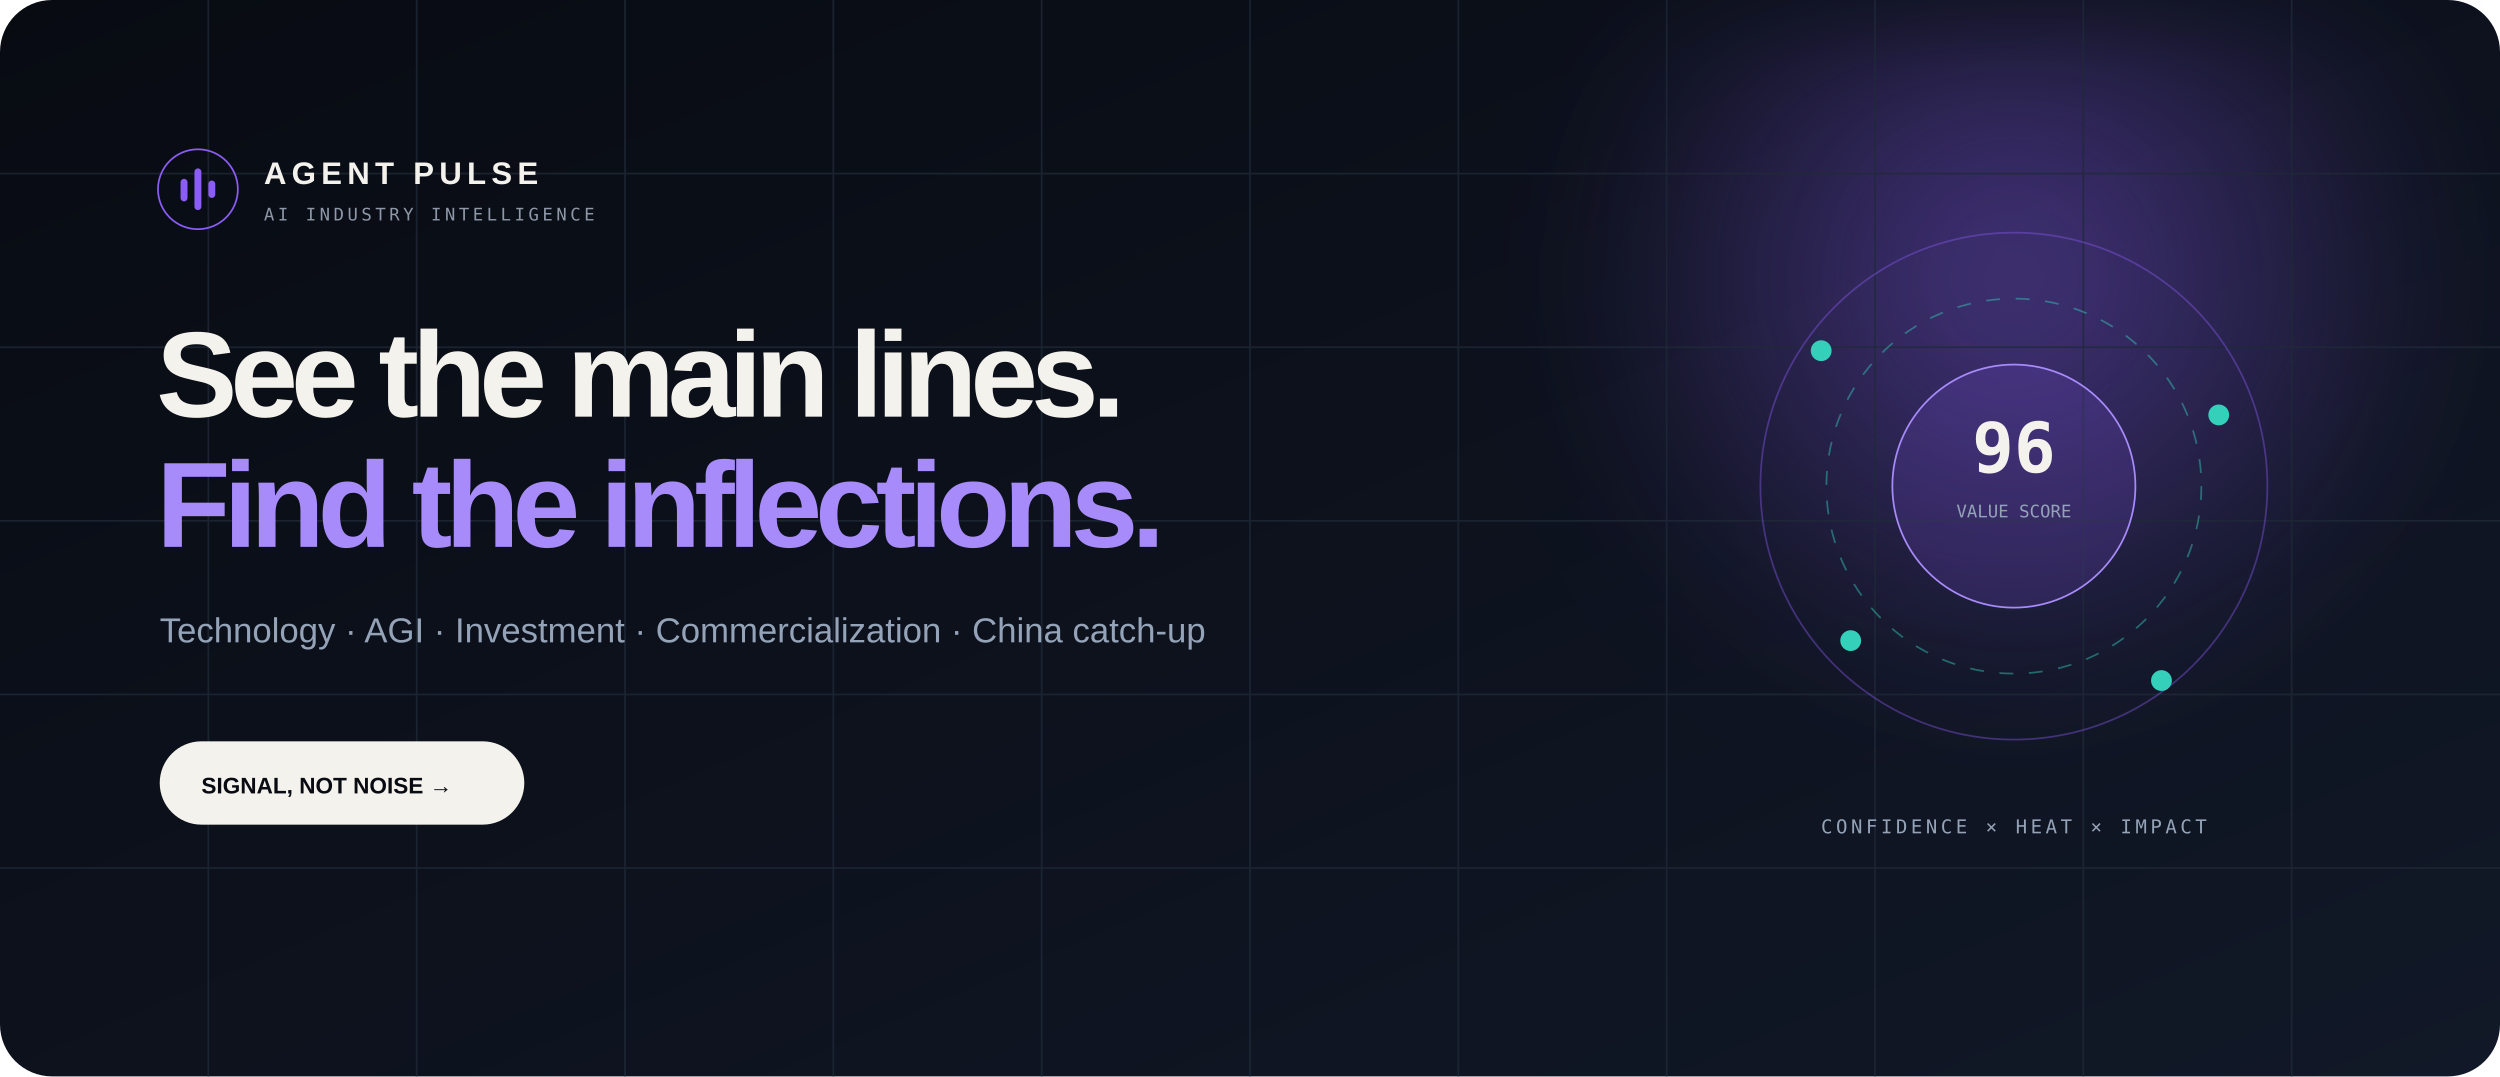
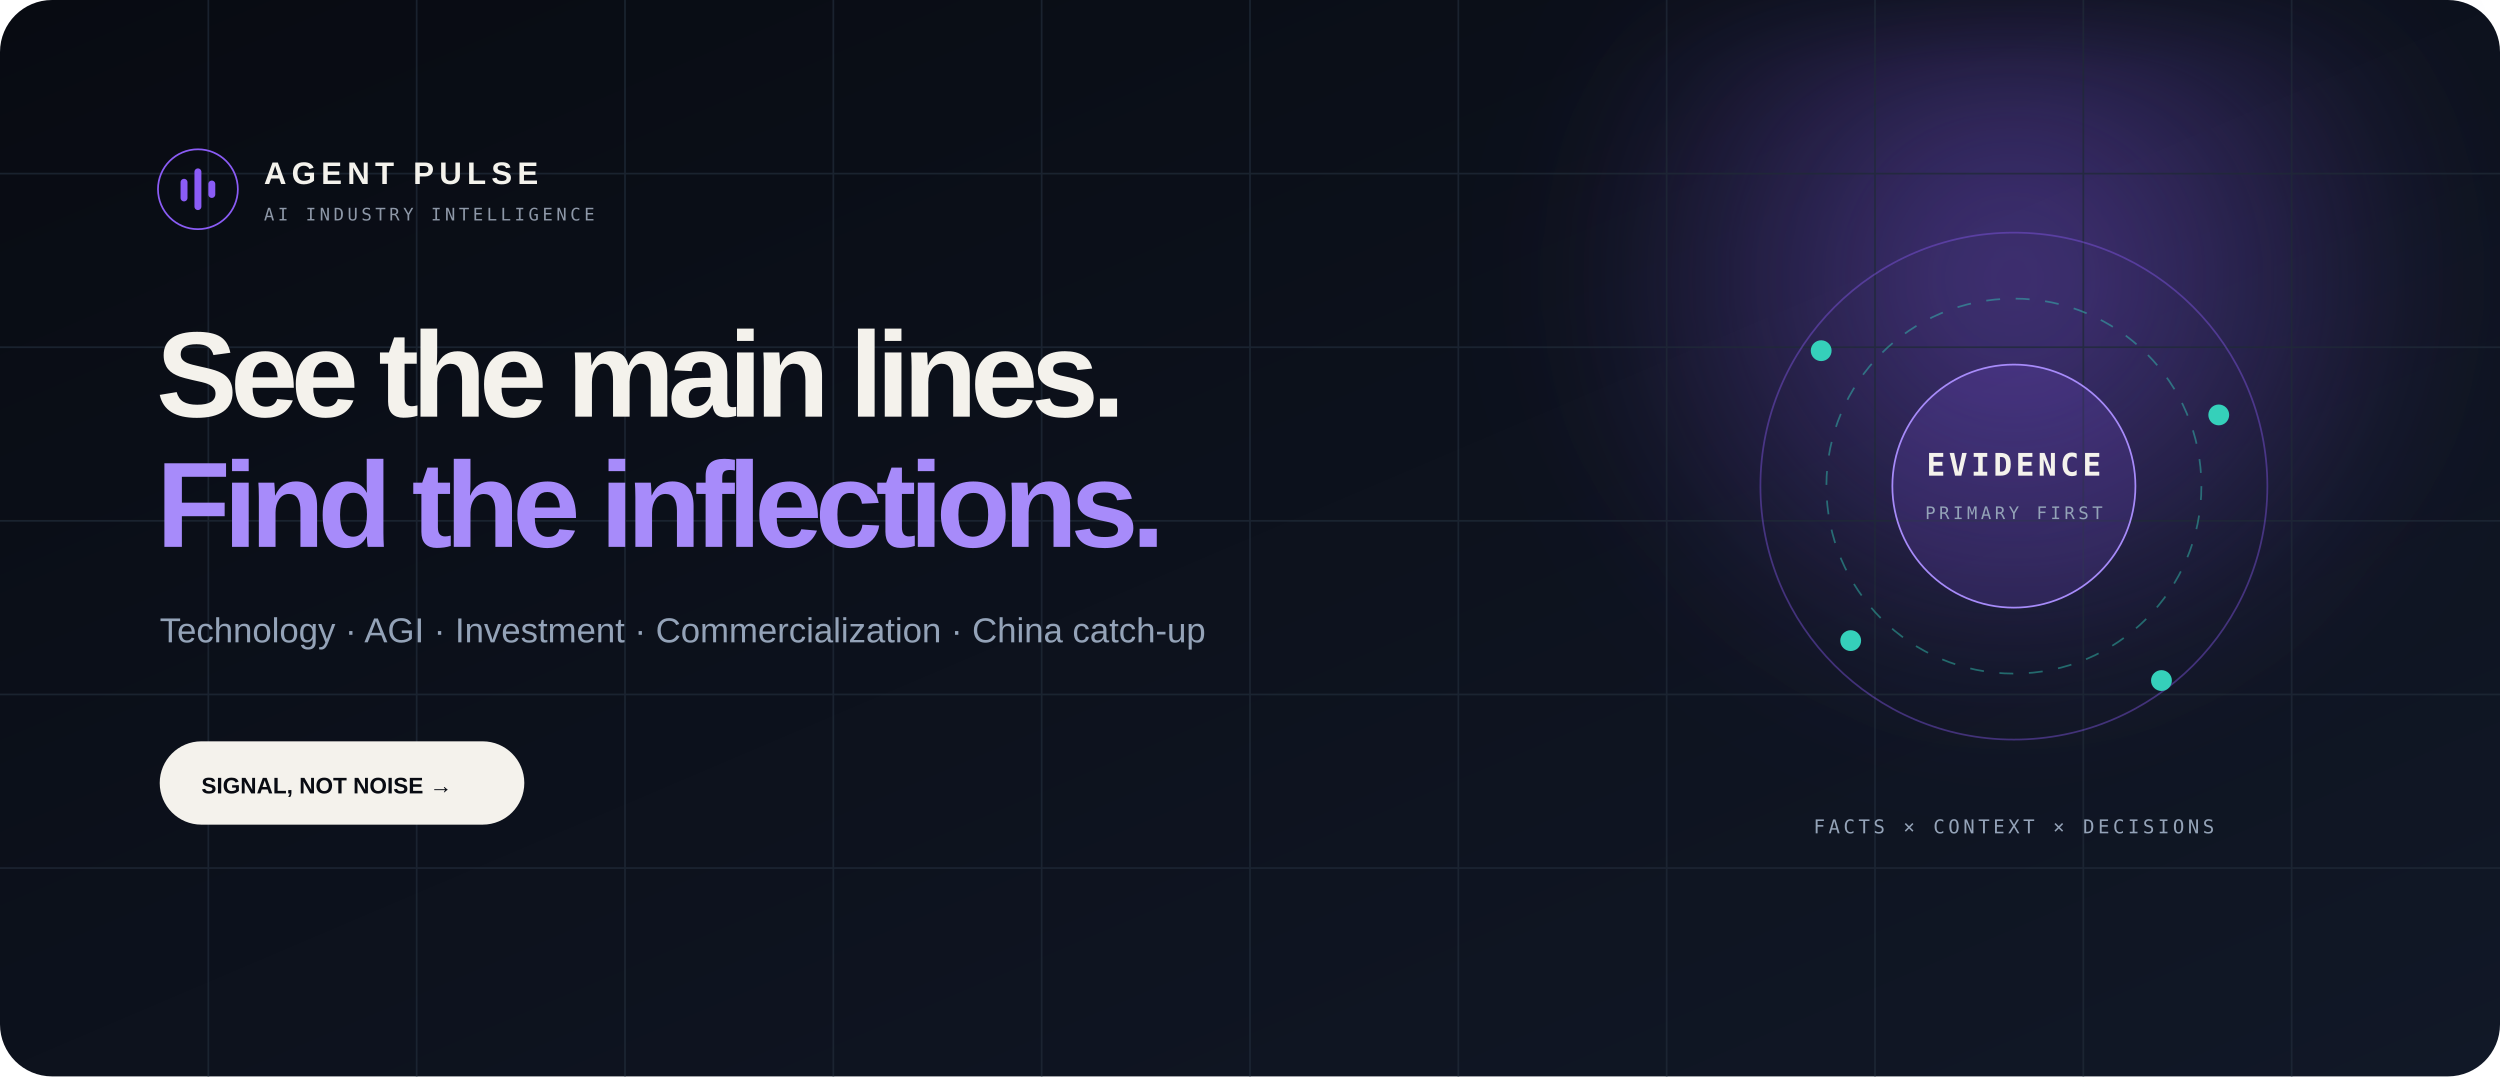
<svg xmlns="http://www.w3.org/2000/svg" width="1440" height="620" viewBox="0 0 1440 620" role="img" aria-labelledby="title desc">
  <defs>
    <linearGradient id="bg" x1="0" x2="1" y1="0" y2="1">
      <stop stop-color="#080b12" />
      <stop offset="1" stop-color="#111827" />
    </linearGradient>
    <radialGradient id="glow">
      <stop stop-color="#8b5cf6" stop-opacity=".65" />
      <stop offset="1" stop-color="#8b5cf6" stop-opacity="0" />
    </radialGradient>
    <filter id="blur">
      <feGaussianBlur stdDeviation="40" />
    </filter>
  </defs>
  <rect width="1440" height="620" rx="30" fill="url(#bg)" />
  <circle cx="1160" cy="160" r="260" fill="url(#glow)" filter="url(#blur)" opacity=".7" />
  <g stroke="#1f2937" opacity=".75">
    <path d="M0 100h1440M0 200h1440M0 300h1440M0 400h1440M0 500h1440" />
    <path d="M120 0v620M240 0v620M360 0v620M480 0v620M600 0v620M720 0v620M840 0v620M960 0v620M1080 0v620M1200 0v620M1320 0v620" />
  </g>
  <g transform="translate(90 85)">
    <g fill="none" stroke="#8b5cf6">
      <circle cx="24" cy="24" r="23" />
      <path stroke-width="4" stroke-linecap="round" d="M16 29v-9M24 34V14M32 27v-6" />
    </g>
    <text x="62" y="21" fill="#f4f2ec" font-family="Arial,sans-serif" font-size="18" font-weight="700" letter-spacing="3">AGENT PULSE</text>
    <text x="62" y="42" fill="#8e98a8" font-family="monospace" font-size="10" letter-spacing="2">AI INDUSTRY INTELLIGENCE</text>
    <text x="0" y="155" fill="#f4f2ec" font-family="Arial,sans-serif" font-size="70" font-weight="700" letter-spacing="-4">See the main lines.</text>
    <text x="0" y="230" fill="#a78bfa" font-family="Arial,sans-serif" font-size="70" font-weight="700" letter-spacing="-4">Find the inflections.</text>
    <text x="2" y="285" fill="#94a3b8" font-family="Arial,sans-serif" font-size="20">Technology · AGI · Investment · Commercialization · China catch-up</text>
    <g transform="translate(2 342)">
      <rect width="210" height="48" rx="24" fill="#f4f2ec" />
      <text x="24" y="30" fill="#080b12" font-family="Arial,sans-serif" font-size="13" font-weight="700">SIGNAL, NOT NOISE →</text>
    </g>
  </g>
  <g transform="translate(1000 120)">
    <circle cx="160" cy="160" r="146" fill="none" stroke="#8b5cf6" stroke-opacity=".4" />
    <circle cx="160" cy="160" r="108" fill="none" stroke="#35d0ba" stroke-opacity=".45" stroke-dasharray="8 9" />
    <circle cx="160" cy="160" r="70" fill="#8b5cf6" fill-opacity=".16" stroke="#a78bfa" />
-     <text x="160" y="152" fill="#f4f2ec" text-anchor="middle" font-family="monospace" font-size="40" font-weight="700">96</text>
-     <text x="160" y="178" fill="#94a3b8" text-anchor="middle" font-family="monospace" font-size="10">VALUE SCORE</text>
+     <text x="160" y="154" fill="#f4f2ec" text-anchor="middle" font-family="monospace" font-size="18" font-weight="700" letter-spacing="2">EVIDENCE</text>
+     <text x="160" y="179" fill="#94a3b8" text-anchor="middle" font-family="monospace" font-size="10" letter-spacing="2">PRIMARY FIRST</text>
    <g fill="#35d0ba">
      <circle cx="49" cy="82" r="6" />
      <circle cx="278" cy="119" r="6" />
      <circle cx="245" cy="272" r="6" />
      <circle cx="66" cy="249" r="6" />
    </g>
-     <text x="160" y="360" fill="#94a3b8" text-anchor="middle" font-family="monospace" font-size="11" letter-spacing="2">CONFIDENCE × HEAT × IMPACT</text>
+     <text x="160" y="360" fill="#94a3b8" text-anchor="middle" font-family="monospace" font-size="11" letter-spacing="2">FACTS × CONTEXT × DECISIONS</text>
  </g>
</svg>
